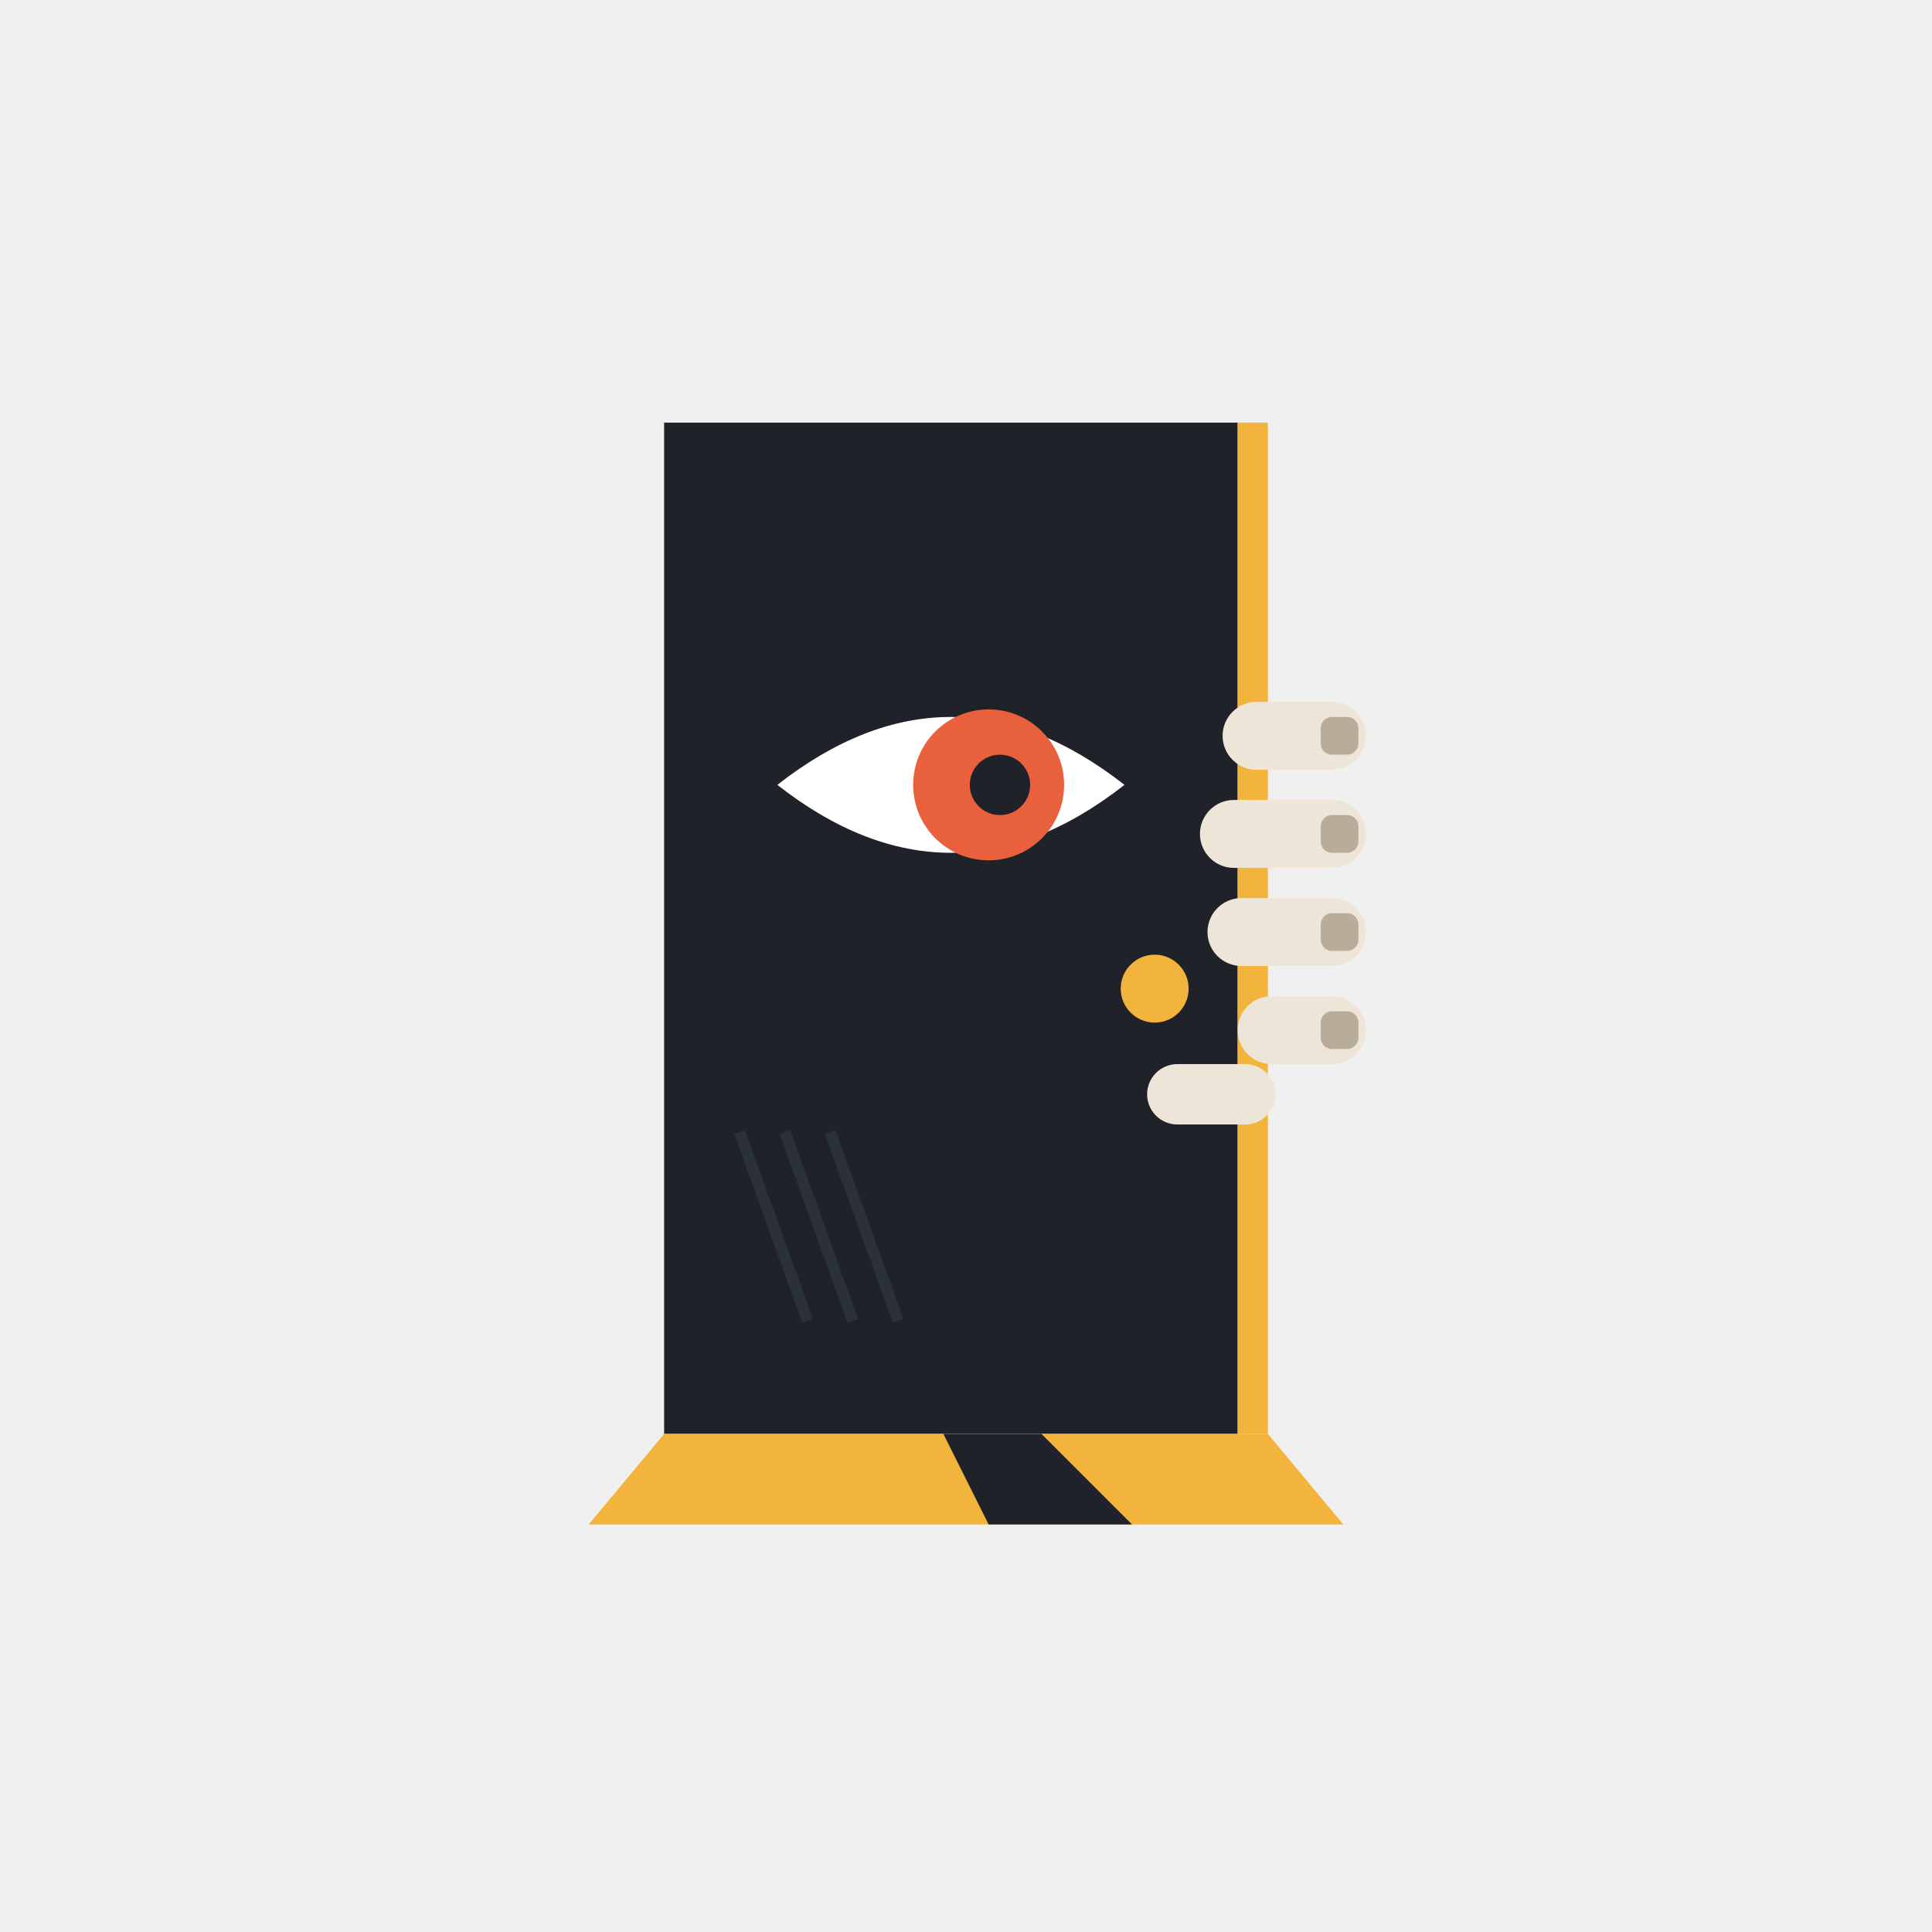
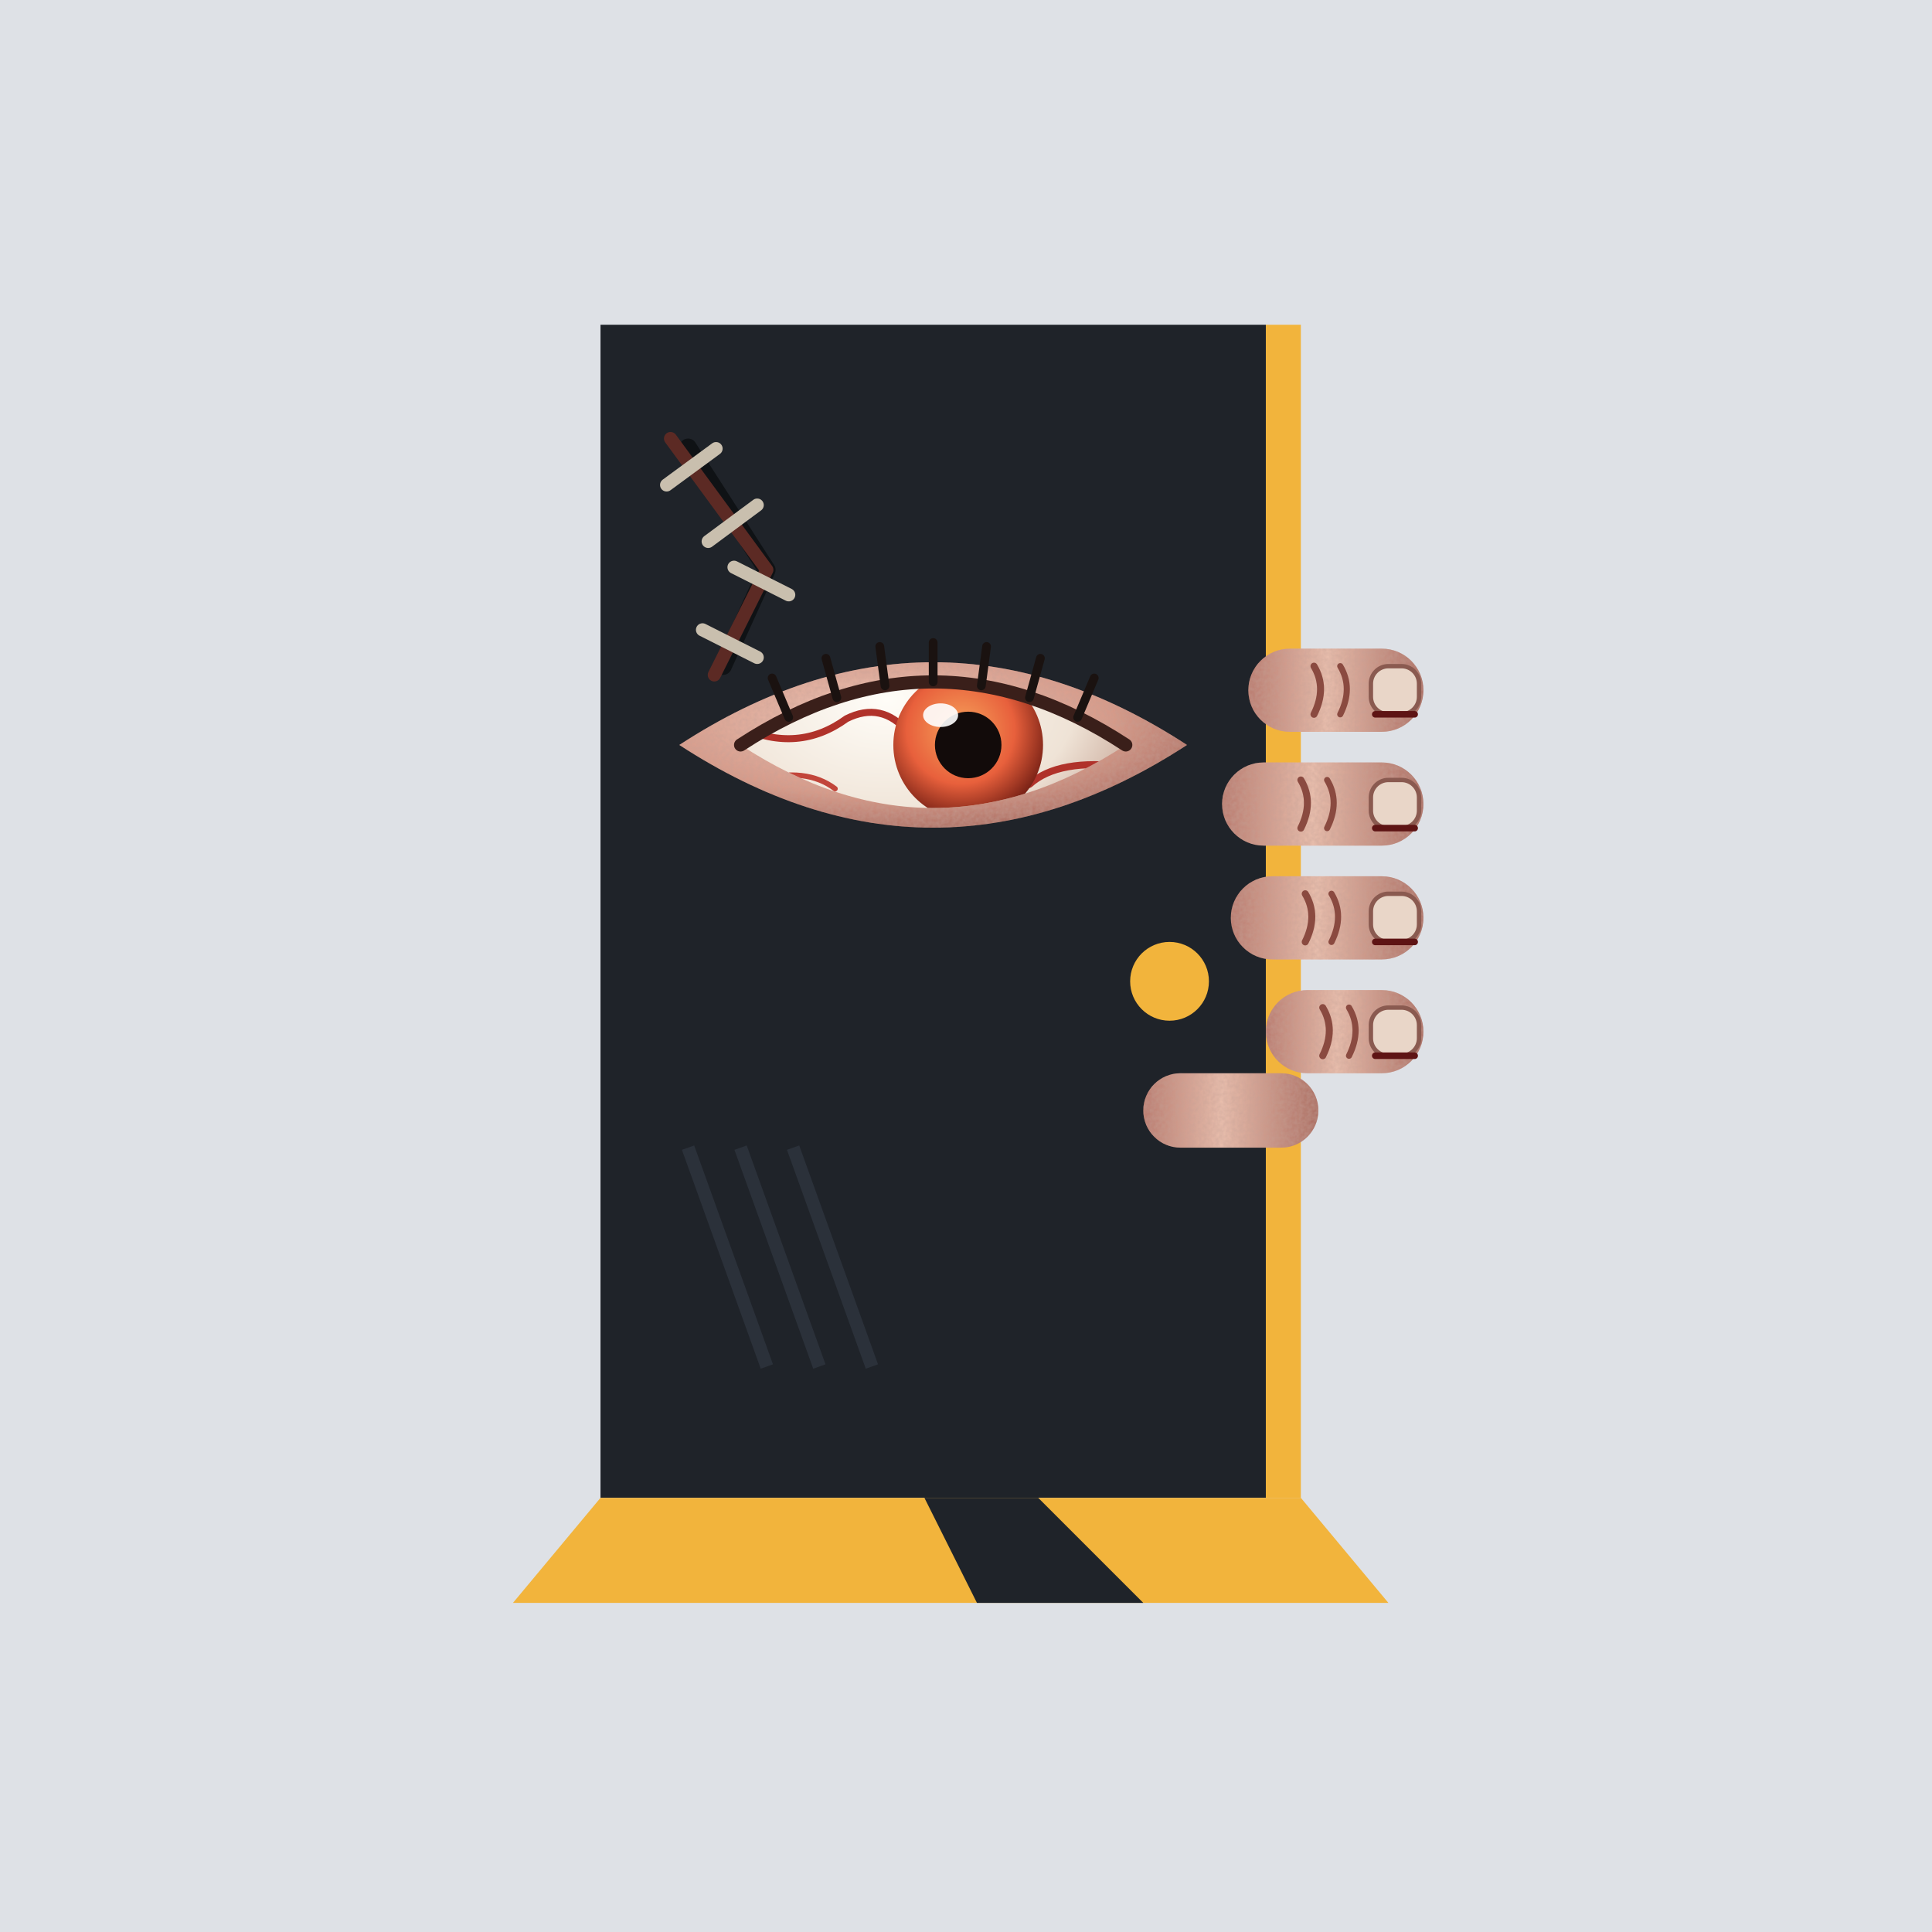
- <svg xmlns="http://www.w3.org/2000/svg" viewBox="0 0 512 512">
-   <rect x="176" y="112" width="152" height="268" fill="#1F2329" />
-   <rect x="328" y="112" width="8" height="268" fill="#F2B43C" />
-   <polygon points="176.0,380.0 336.0,380.0 356.0,404.0 156.0,404.0" fill="#F2B43C" />
-   <polygon points="250.0,380.0 276.0,380.0 300.0,404.0 262.0,404.0" fill="#1F2329" />
-   <rect x="324" y="186" width="38" height="18" rx="9" fill="#EDE6D8" />
-   <rect x="318" y="212" width="44" height="18" rx="9" fill="#EDE6D8" />
-   <rect x="320" y="238" width="42" height="18" rx="9" fill="#EDE6D8" />
-   <rect x="328" y="264" width="34" height="18" rx="9" fill="#EDE6D8" />
-   <rect x="350" y="190" width="10" height="10" rx="3" fill="#B8AD99" />
-   <rect x="350" y="216" width="10" height="10" rx="3" fill="#B8AD99" />
-   <rect x="350" y="242" width="10" height="10" rx="3" fill="#B8AD99" />
-   <rect x="350" y="268" width="10" height="10" rx="3" fill="#B8AD99" />
-   <rect x="304" y="282" width="34" height="16" rx="8" fill="#EDE6D8" />
-   <polygon points="194.6,300.5 212.6,350.5 215.4,349.5 197.4,299.5" fill="#2B313A" />
-   <polygon points="206.6,300.5 224.6,350.5 227.4,349.5 209.4,299.5" fill="#2B313A" />
-   <polygon points="218.6,300.5 236.6,350.5 239.4,349.5 221.4,299.5" fill="#2B313A" />
-   <circle cx="306.0" cy="262.0" r="9" fill="#F2B43C" />
-   <path d="M206 208 Q252 172 298 208 Q252 244 206 208z" fill="#FFFFFF" />
-   <circle cx="262.0" cy="208.0" r="20" fill="#E8603C" />
-   <circle cx="265.0" cy="208.0" r="8" fill="#1F2329" />
+ <svg xmlns="http://www.w3.org/2000/svg" viewBox="0 0 512 512" width="512" height="512">
+   <defs>
+     <radialGradient id="sclera" cx="38%" cy="32%" r="70%">
+       <stop offset="0" stop-color="#FFFDF8" />
+       <stop offset=".7" stop-color="#EFE3D6" />
+       <stop offset="1" stop-color="#C9A99A" />
+     </radialGradient>
+     <radialGradient id="iris" cx="45%" cy="40%" r="60%">
+       <stop offset="0" stop-color="#F6A35B" />
+       <stop offset=".6" stop-color="#E8603C" />
+       <stop offset="1" stop-color="#7A2216" />
+     </radialGradient>
+     <radialGradient id="flesh" cx="40%" cy="35%" r="75%">
+       <stop offset="0" stop-color="#F3CDBE" />
+       <stop offset=".6" stop-color="#D99A88" />
+       <stop offset="1" stop-color="#9C5A50" />
+     </radialGradient>
+     <linearGradient id="fleshL" x1="0" y1="0" x2="1" y2="0">
+       <stop offset="0" stop-color="#B9786B" />
+       <stop offset=".45" stop-color="#EBC0AE" />
+       <stop offset="1" stop-color="#A9675B" />
+     </linearGradient>
+     <radialGradient id="heart" cx="40%" cy="35%" r="70%">
+       <stop offset="0" stop-color="#F08A7A" />
+       <stop offset=".55" stop-color="#C0392B" />
+       <stop offset="1" stop-color="#5E1414" />
+     </radialGradient>
+     <filter id="skin" x="0" y="0" width="1" height="1">
+       <feTurbulence type="fractalNoise" baseFrequency="1.1" numOctaves="2" seed="4" result="t" />
+       <feColorMatrix in="t" type="matrix" values="0 0 0 0 .55  0 0 0 0 .35  0 0 0 0 .3  0 0 0 .55 0" result="c" />
+       <feComposite in="c" in2="SourceGraphic" operator="in" result="m" />
+       <feMerge>
+         <feMergeNode in="SourceGraphic" />
+         <feMergeNode in="m" />
+       </feMerge>
+     </filter>
+     <filter id="glow" x="-50%" y="-50%" width="200%" height="200%">
+       <feGaussianBlur stdDeviation="6" />
+     </filter>
+   </defs>
+   <rect width="512" height="512" fill="#DEE1E6" />
+   <g transform="translate(256 256) scale(1.160) translate(-259.5 -258.5)">
+     <rect x="176" y="112" width="152" height="268" fill="#1F2329" />
+     <rect x="328" y="112" width="8" height="268" fill="#F2B43C" />
+     <polygon points="176.0,380.0 336.0,380.0 356.0,404.0 156.0,404.0" fill="#F2B43C" />
+     <polygon points="250.0,380.0 276.0,380.0 300.0,404.0 262.0,404.0" fill="#1F2329" />
+     <polygon points="194.6,300.5 212.6,350.5 215.4,349.5 197.4,299.5" fill="#2B313A" />
+     <polygon points="206.6,300.5 224.6,350.5 227.4,349.5 209.4,299.5" fill="#2B313A" />
+     <polygon points="218.6,300.5 236.6,350.5 239.4,349.5 221.4,299.5" fill="#2B313A" />
+     <circle cx="306.0" cy="262.0" r="9" fill="#F2B43C" />
+     <rect x="324" y="186" width="40" height="19" rx="9.5" fill="url(#fleshL)" filter="url(#skin)" />
+     <path d="M339.0 190 q3 5 0 11" stroke="#8A4A40" stroke-width="1.6" fill="none" stroke-linecap="round" stroke-linejoin="round" />
+     <path d="M345.0 190 q3 5 0 11" stroke="#8A4A40" stroke-width="1.4" fill="none" stroke-linecap="round" stroke-linejoin="round" />
+     <rect x="352" y="190" width="11" height="11" rx="4" fill="#E9D6C8" stroke="#8A5A50" stroke-width="1" />
+     <path d="M353 201 h9" stroke="#5E1414" stroke-width="1.5" fill="none" stroke-linecap="round" stroke-linejoin="round" />
+     <rect x="318" y="212" width="46" height="19" rx="9.5" fill="url(#fleshL)" filter="url(#skin)" />
+     <path d="M336.0 216 q3 5 0 11" stroke="#8A4A40" stroke-width="1.6" fill="none" stroke-linecap="round" stroke-linejoin="round" />
+     <path d="M342.0 216 q3 5 0 11" stroke="#8A4A40" stroke-width="1.4" fill="none" stroke-linecap="round" stroke-linejoin="round" />
+     <rect x="352" y="216" width="11" height="11" rx="4" fill="#E9D6C8" stroke="#8A5A50" stroke-width="1" />
+     <path d="M353 227 h9" stroke="#5E1414" stroke-width="1.5" fill="none" stroke-linecap="round" stroke-linejoin="round" />
+     <rect x="320" y="238" width="44" height="19" rx="9.5" fill="url(#fleshL)" filter="url(#skin)" />
+     <path d="M337.0 242 q3 5 0 11" stroke="#8A4A40" stroke-width="1.6" fill="none" stroke-linecap="round" stroke-linejoin="round" />
+     <path d="M343.0 242 q3 5 0 11" stroke="#8A4A40" stroke-width="1.4" fill="none" stroke-linecap="round" stroke-linejoin="round" />
+     <rect x="352" y="242" width="11" height="11" rx="4" fill="#E9D6C8" stroke="#8A5A50" stroke-width="1" />
+     <path d="M353 253 h9" stroke="#5E1414" stroke-width="1.5" fill="none" stroke-linecap="round" stroke-linejoin="round" />
+     <rect x="328" y="264" width="36" height="19" rx="9.5" fill="url(#fleshL)" filter="url(#skin)" />
+     <path d="M341.0 268 q3 5 0 11" stroke="#8A4A40" stroke-width="1.6" fill="none" stroke-linecap="round" stroke-linejoin="round" />
+     <path d="M347.0 268 q3 5 0 11" stroke="#8A4A40" stroke-width="1.4" fill="none" stroke-linecap="round" stroke-linejoin="round" />
+     <rect x="352" y="268" width="11" height="11" rx="4" fill="#E9D6C8" stroke="#8A5A50" stroke-width="1" />
+     <path d="M353 279 h9" stroke="#5E1414" stroke-width="1.5" fill="none" stroke-linecap="round" stroke-linejoin="round" />
+     <rect x="300" y="283" width="40" height="17" rx="8.5" fill="url(#fleshL)" filter="url(#skin)" />
+     <path d="M194 208 Q252 170.2 310 208 Q252 245.8 194 208z" fill="url(#flesh)" filter="url(#skin)" />
+     <clipPath id="eye252208">
+       <path d="M208 208 Q252 179.2 296 208 Q252 236.8 208 208z" />
+     </clipPath>
+     <g clip-path="url(#eye252208)">
+       <rect x="208" y="179.2" width="88" height="57.6" fill="url(#sclera)" />
+       <path d="M208 204 q13.2 6 24.2 -2 q8 -4 14 3" stroke="#B0322A" stroke-width="1.6" fill="none" stroke-linecap="round" stroke-linejoin="round" />
+       <path d="M296 213 q-15.4 -2 -22.0 4 q-6 2 -10 -3" stroke="#B0322A" stroke-width="1.6" fill="none" stroke-linecap="round" stroke-linejoin="round" />
+       <path d="M212 216 q11.0 -3 17.6 2" stroke="#C2453A" stroke-width="1.2" fill="none" stroke-linecap="round" stroke-linejoin="round" />
+       <circle cx="260" cy="208" r="17.1" fill="url(#iris)" />
+       <circle cx="260" cy="208" r="7.6" fill="#120B0A" />
+       <ellipse cx="253.7" cy="201.2" rx="4.0" ry="2.7" fill="#FFFFFF" opacity=".9" />
+     </g>
+     <path d="M208 208 Q252 179.2 296 208" stroke="#3A1F1A" stroke-width="3" fill="none" stroke-linecap="round" stroke-linejoin="round" />
+     <path d="M219.0 201.7 l-3.8 -9" stroke="#1A1210" stroke-width="2" fill="none" stroke-linecap="round" stroke-linejoin="round" />
+     <path d="M230.0 197.2 l-2.5 -9" stroke="#1A1210" stroke-width="2" fill="none" stroke-linecap="round" stroke-linejoin="round" />
+     <path d="M241.0 194.5 l-1.2 -9" stroke="#1A1210" stroke-width="2" fill="none" stroke-linecap="round" stroke-linejoin="round" />
+     <path d="M252.0 193.6 l0.0 -9" stroke="#1A1210" stroke-width="2" fill="none" stroke-linecap="round" stroke-linejoin="round" />
+     <path d="M263.0 194.5 l1.2 -9" stroke="#1A1210" stroke-width="2" fill="none" stroke-linecap="round" stroke-linejoin="round" />
+     <path d="M274.0 197.2 l2.5 -9" stroke="#1A1210" stroke-width="2" fill="none" stroke-linecap="round" stroke-linejoin="round" />
+     <path d="M285.0 201.7 l3.8 -9" stroke="#1A1210" stroke-width="2" fill="none" stroke-linecap="round" stroke-linejoin="round" />
+     <path d="M196 140 L214 168 L204 190" stroke="#0F1215" stroke-width="4" fill="none" stroke-linecap="round" stroke-linejoin="round" />
+     <path d="M192 138 L214 168 L202 192" stroke="#5C2A24" stroke-width="3" fill="none" stroke-linecap="round" stroke-linejoin="round" />
+     <path d="M202.4 140.3 L191.1 148.6" stroke="#C9BFAE" stroke-width="3" fill="none" stroke-linecap="round" stroke-linejoin="round" />
+     <path d="M211.8 153.2 L200.6 161.5" stroke="#C9BFAE" stroke-width="3" fill="none" stroke-linecap="round" stroke-linejoin="round" />
+     <path d="M219.0 173.7 L206.5 167.4" stroke="#C9BFAE" stroke-width="3" fill="none" stroke-linecap="round" stroke-linejoin="round" />
+     <path d="M211.8 188.0 L199.3 181.7" stroke="#C9BFAE" stroke-width="3" fill="none" stroke-linecap="round" stroke-linejoin="round" />
+   </g>
</svg>
